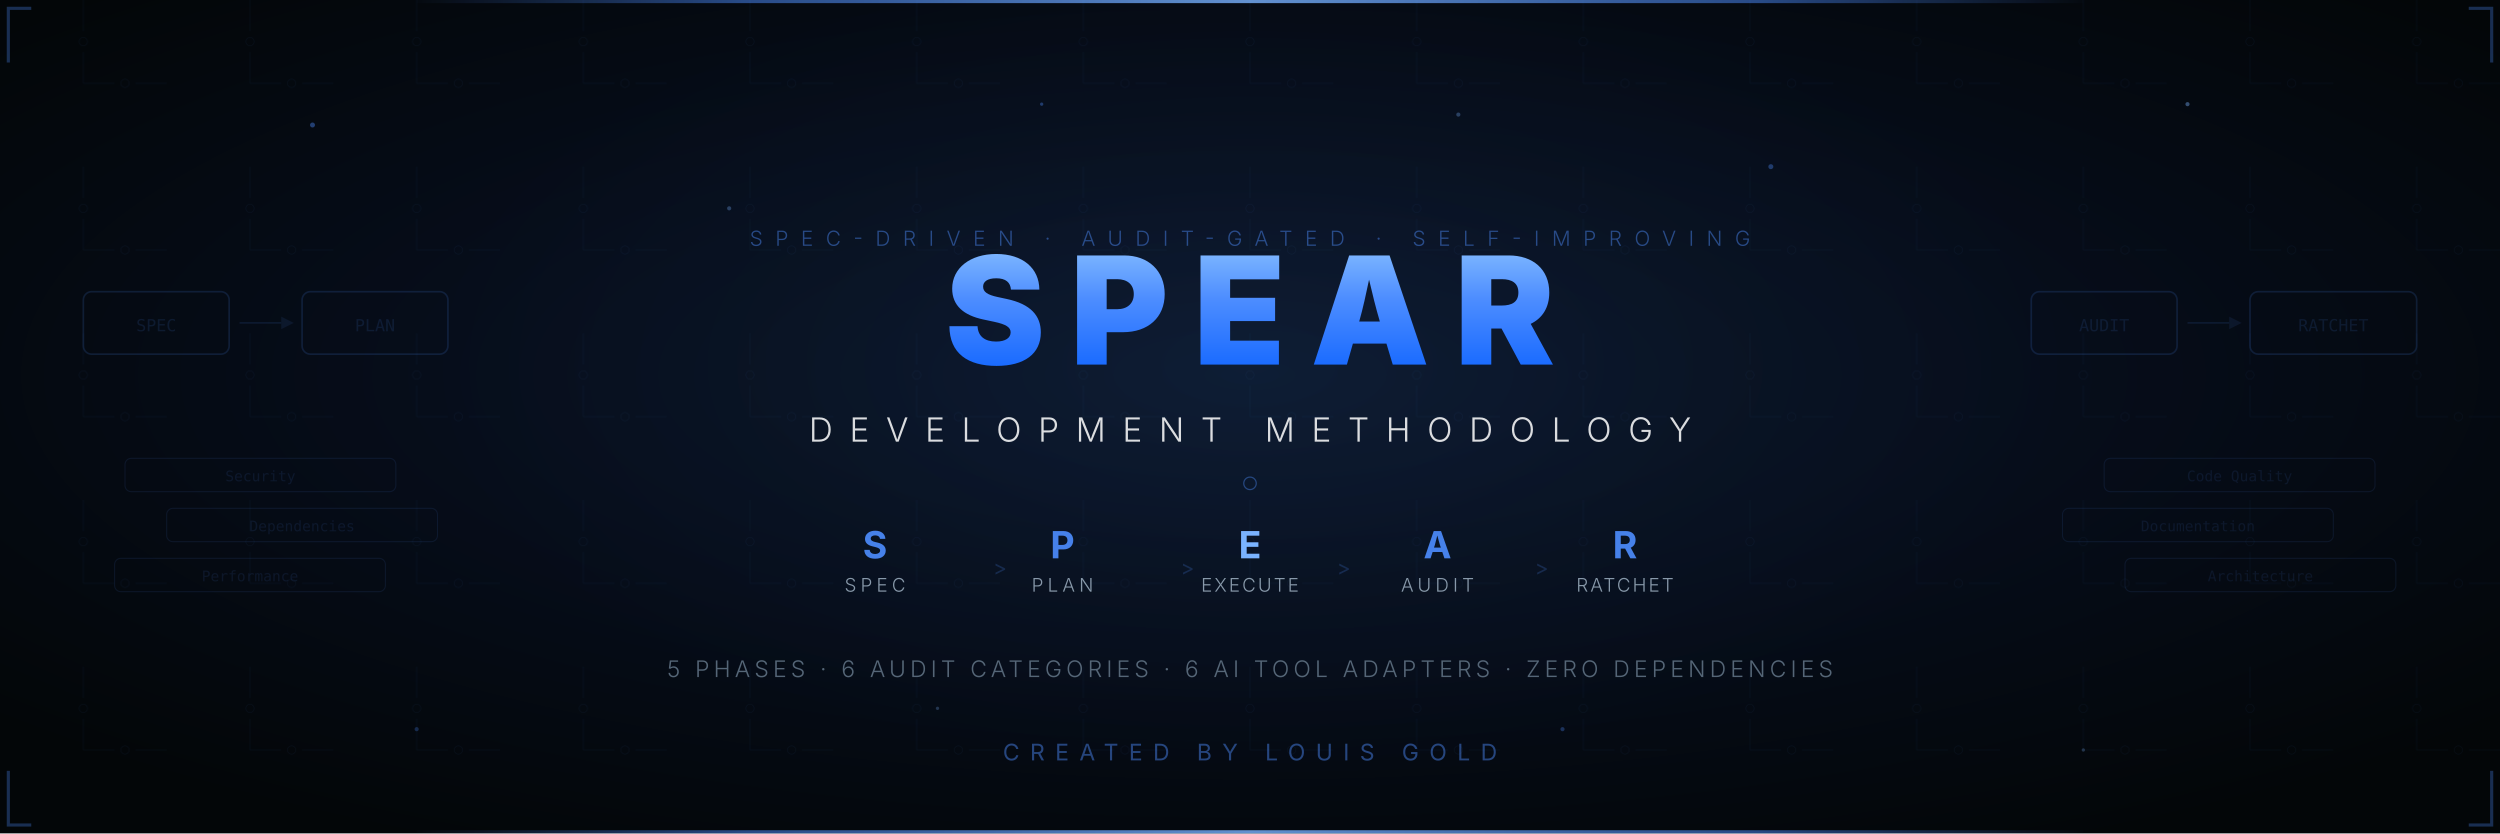
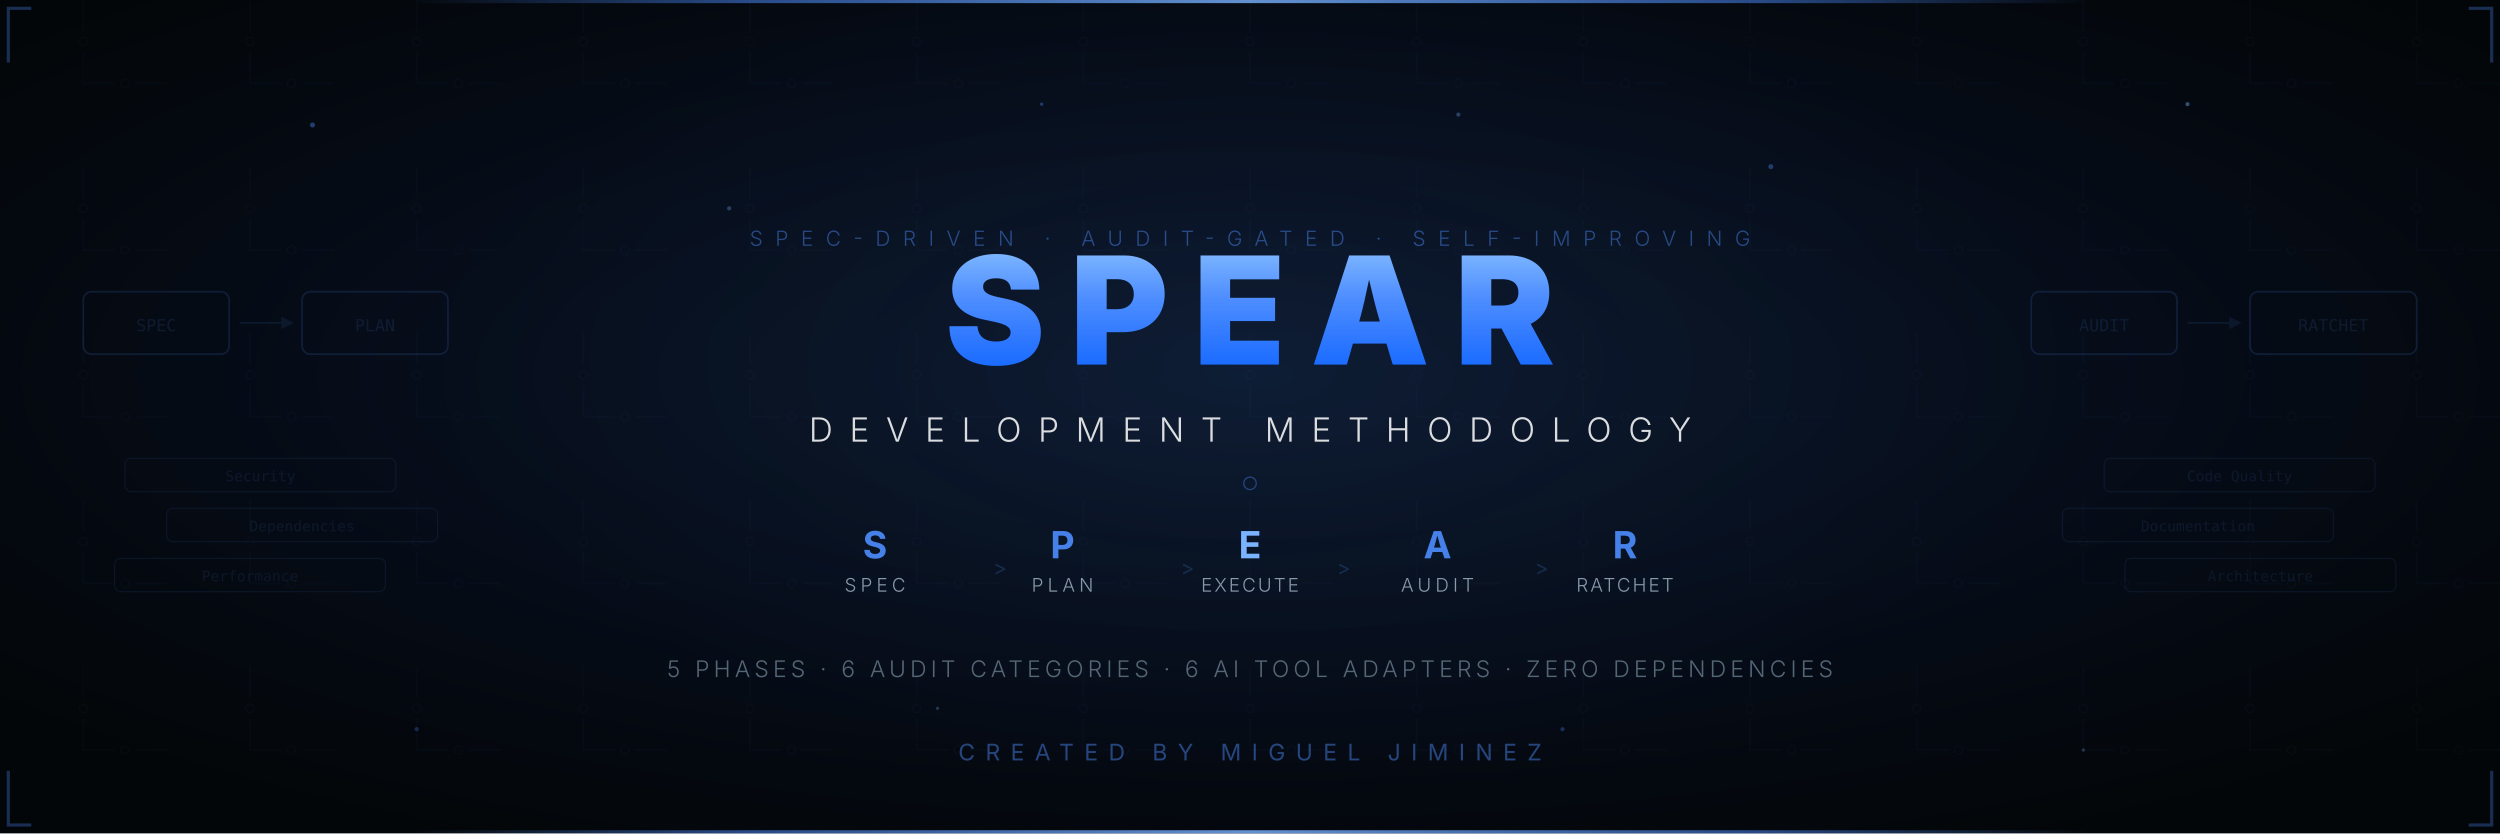
<svg xmlns="http://www.w3.org/2000/svg" width="1200" height="400" viewBox="0 0 1200 400">
  <defs>
    <radialGradient id="bgGlow" cx="50%" cy="45%" r="65%">
      <stop offset="0%" style="stop-color:#0a1628;stop-opacity:1" />
      <stop offset="50%" style="stop-color:#060d1a;stop-opacity:1" />
      <stop offset="100%" style="stop-color:#030608;stop-opacity:1" />
    </radialGradient>
    <linearGradient id="electric" x1="0%" y1="0%" x2="100%" y2="0%">
      <stop offset="0%" style="stop-color:#1a6bff" />
      <stop offset="30%" style="stop-color:#4d8dff" />
      <stop offset="50%" style="stop-color:#7ab3ff" />
      <stop offset="70%" style="stop-color:#4d8dff" />
      <stop offset="100%" style="stop-color:#1a6bff" />
    </linearGradient>
    <linearGradient id="titleGrad" x1="0%" y1="0%" x2="0%" y2="100%">
      <stop offset="0%" style="stop-color:#7ab3ff" />
      <stop offset="40%" style="stop-color:#4d8dff" />
      <stop offset="100%" style="stop-color:#1a6bff" />
    </linearGradient>
    <linearGradient id="lineFade" x1="0%" y1="0%" x2="100%" y2="0%">
      <stop offset="0%" style="stop-color:#4d8dff;stop-opacity:0" />
      <stop offset="20%" style="stop-color:#4d8dff;stop-opacity:0.5" />
      <stop offset="50%" style="stop-color:#7ab3ff;stop-opacity:0.8" />
      <stop offset="80%" style="stop-color:#4d8dff;stop-opacity:0.5" />
      <stop offset="100%" style="stop-color:#4d8dff;stop-opacity:0" />
    </linearGradient>
    <radialGradient id="blueAura" cx="50%" cy="50%" r="50%">
      <stop offset="0%" style="stop-color:#4d8dff;stop-opacity:0.06" />
      <stop offset="60%" style="stop-color:#4d8dff;stop-opacity:0.02" />
      <stop offset="100%" style="stop-color:#4d8dff;stop-opacity:0" />
    </radialGradient>
    <pattern id="circuit" x="0" y="0" width="80" height="80" patternUnits="userSpaceOnUse">
      <path d="M40,0 L40,15 M40,25 L40,40 L55,40 M65,40 L80,40" fill="none" stroke="#4d8dff" stroke-width="0.3" opacity="0.06" />
      <circle cx="40" cy="20" r="2" fill="none" stroke="#4d8dff" stroke-width="0.3" opacity="0.06" />
      <circle cx="60" cy="40" r="2" fill="none" stroke="#4d8dff" stroke-width="0.3" opacity="0.06" />
    </pattern>
  </defs>
  <rect width="1200" height="400" fill="url(#bgGlow)" />
  <rect width="1200" height="400" opacity="0.012" />
  <rect width="1200" height="400" fill="url(#circuit)" />
  <ellipse cx="600" cy="175" rx="400" ry="200" fill="url(#blueAura)" />
  <g opacity="0.15" transform="translate(40, 140)">
    <rect x="0" y="0" width="70" height="30" rx="4" fill="none" stroke="#4d8dff" stroke-width="0.8" />
    <text x="35" y="19" text-anchor="middle" font-family="monospace" font-size="8" fill="#4d8dff" opacity="0.8">SPEC</text>
    <line x1="75" y1="15" x2="95" y2="15" stroke="#4d8dff" stroke-width="0.6" />
    <polygon points="95,12 101,15 95,18" fill="#4d8dff" opacity="0.6" />
    <rect x="105" y="0" width="70" height="30" rx="4" fill="none" stroke="#4d8dff" stroke-width="0.8" />
    <text x="140" y="19" text-anchor="middle" font-family="monospace" font-size="8" fill="#4d8dff" opacity="0.8">PLAN</text>
  </g>
  <g opacity="0.15" transform="translate(975, 140)">
    <rect x="0" y="0" width="70" height="30" rx="4" fill="none" stroke="#4d8dff" stroke-width="0.8" />
    <text x="35" y="19" text-anchor="middle" font-family="monospace" font-size="8" fill="#4d8dff" opacity="0.8">AUDIT</text>
    <line x1="75" y1="15" x2="95" y2="15" stroke="#4d8dff" stroke-width="0.6" />
    <polygon points="95,12 101,15 95,18" fill="#4d8dff" opacity="0.6" />
    <rect x="105" y="0" width="80" height="30" rx="4" fill="none" stroke="#4d8dff" stroke-width="0.8" />
    <text x="145" y="19" text-anchor="middle" font-family="monospace" font-size="8" fill="#4d8dff" opacity="0.8">RATCHET</text>
  </g>
  <g opacity="0.1" font-family="monospace" font-size="7" fill="#4d8dff">
    <rect x="60" y="220" width="130" height="16" rx="3" fill="none" stroke="#4d8dff" stroke-width="0.5" />
    <text x="125" y="231" text-anchor="middle">Security</text>
    <rect x="80" y="244" width="130" height="16" rx="3" fill="none" stroke="#4d8dff" stroke-width="0.5" />
    <text x="145" y="255" text-anchor="middle">Dependencies</text>
    <rect x="55" y="268" width="130" height="16" rx="3" fill="none" stroke="#4d8dff" stroke-width="0.5" />
    <text x="120" y="279" text-anchor="middle">Performance</text>
  </g>
  <g opacity="0.1" font-family="monospace" font-size="7" fill="#4d8dff">
    <rect x="1010" y="220" width="130" height="16" rx="3" fill="none" stroke="#4d8dff" stroke-width="0.5" />
    <text x="1075" y="231" text-anchor="middle">Code Quality</text>
    <rect x="990" y="244" width="130" height="16" rx="3" fill="none" stroke="#4d8dff" stroke-width="0.5" />
    <text x="1055" y="255" text-anchor="middle">Documentation</text>
    <rect x="1020" y="268" width="130" height="16" rx="3" fill="none" stroke="#4d8dff" stroke-width="0.5" />
    <text x="1085" y="279" text-anchor="middle">Architecture</text>
  </g>
  <g>
    <circle cx="150" cy="60" r="1.2" fill="#4d8dff" opacity="0.4" />
    <circle cx="350" cy="100" r="1" fill="#7ab3ff" opacity="0.3" />
    <circle cx="500" cy="50" r="0.8" fill="#4d8dff" opacity="0.35" />
    <circle cx="700" cy="55" r="1" fill="#7ab3ff" opacity="0.3" />
    <circle cx="850" cy="80" r="1.2" fill="#4d8dff" opacity="0.35" />
    <circle cx="1050" cy="50" r="1" fill="#7ab3ff" opacity="0.4" />
    <circle cx="200" cy="350" r="1" fill="#4d8dff" opacity="0.25" />
    <circle cx="450" cy="340" r="0.8" fill="#7ab3ff" opacity="0.25" />
    <circle cx="750" cy="350" r="1" fill="#4d8dff" opacity="0.3" />
    <circle cx="1000" cy="360" r="0.8" fill="#7ab3ff" opacity="0.25" />
  </g>
  <rect x="200" y="0" width="800" height="1.5" fill="url(#lineFade)" />
  <g stroke="#4d8dff" stroke-width="1.5" fill="none" opacity="0.3">
    <path d="M15,4 L4,4 L4,30" />
    <path d="M1185,4 L1196,4 L1196,30" />
    <path d="M15,396 L4,396 L4,370" />
    <path d="M1185,396 L1196,396 L1196,370" />
  </g>
  <text x="600" y="118" text-anchor="middle" font-family="system-ui, -apple-system, sans-serif" font-weight="300" font-size="10" fill="#4d8dff" letter-spacing="6" opacity="0.45">SPEC-DRIVEN  ·  AUDIT-GATED  ·  SELF-IMPROVING</text>
  <text x="600" y="175" text-anchor="middle" font-family="system-ui, -apple-system, 'Segoe UI', sans-serif" font-weight="900" font-size="72" fill="url(#titleGrad)" letter-spacing="12">
    SPEAR
  </text>
  <text x="600" y="212" text-anchor="middle" font-family="system-ui, -apple-system, 'Segoe UI', sans-serif" font-weight="300" font-size="16" fill="#ffffff" letter-spacing="8" opacity="0.85">
    DEVELOPMENT METHODOLOGY
  </text>
  <line x1="460" y1="232" x2="575" y2="232" stroke="url(#lineFade)" stroke-width="0.5" />
  <circle cx="600" cy="232" r="3" fill="none" stroke="#4d8dff" stroke-width="0.6" opacity="0.4" />
  <line x1="625" y1="232" x2="740" y2="232" stroke="url(#lineFade)" stroke-width="0.5" />
  <g font-family="system-ui, -apple-system, sans-serif" text-anchor="middle">
    <text x="420" y="268" font-weight="700" font-size="18" fill="#4d8dff" opacity="0.9">S</text>
    <text x="420" y="284" font-weight="300" font-size="9" fill="#8899aa" letter-spacing="2">SPEC</text>
    <text x="480" y="276" font-size="10" fill="#4d8dff" opacity="0.2">&gt;</text>
    <text x="510" y="268" font-weight="700" font-size="18" fill="#4d8dff" opacity="0.9">P</text>
    <text x="510" y="284" font-weight="300" font-size="9" fill="#8899aa" letter-spacing="2">PLAN</text>
    <text x="570" y="276" font-size="10" fill="#4d8dff" opacity="0.2">&gt;</text>
    <text x="600" y="268" font-weight="700" font-size="18" fill="#7ab3ff" opacity="1">E</text>
    <text x="600" y="284" font-weight="300" font-size="9" fill="#8899aa" letter-spacing="1">EXECUTE</text>
    <text x="645" y="276" font-size="10" fill="#4d8dff" opacity="0.2">&gt;</text>
    <text x="690" y="268" font-weight="700" font-size="18" fill="#4d8dff" opacity="0.9">A</text>
    <text x="690" y="284" font-weight="300" font-size="9" fill="#8899aa" letter-spacing="2">AUDIT</text>
    <text x="740" y="276" font-size="10" fill="#4d8dff" opacity="0.2">&gt;</text>
    <text x="780" y="268" font-weight="700" font-size="18" fill="#4d8dff" opacity="0.9">R</text>
    <text x="780" y="284" font-weight="300" font-size="9" fill="#8899aa" letter-spacing="1">RATCHET</text>
  </g>
  <text x="600" y="325" text-anchor="middle" font-family="system-ui, -apple-system, sans-serif" font-weight="300" font-size="11" fill="#556677" letter-spacing="2">
    5 PHASES  ·  6 AUDIT CATEGORIES  ·  6 AI TOOL ADAPTERS  ·  ZERO DEPENDENCIES
  </text>
  <text x="600" y="365" text-anchor="middle" font-family="system-ui, -apple-system, sans-serif" font-weight="400" font-size="11" fill="#4d8dff" letter-spacing="5" opacity="0.45">
-     CREATED BY LOUIS GOLD
+     CREATED BY MIGUEL JIMINEZ
  </text>
  <rect x="200" y="398.5" width="800" height="1.5" fill="url(#lineFade)" />
</svg>
